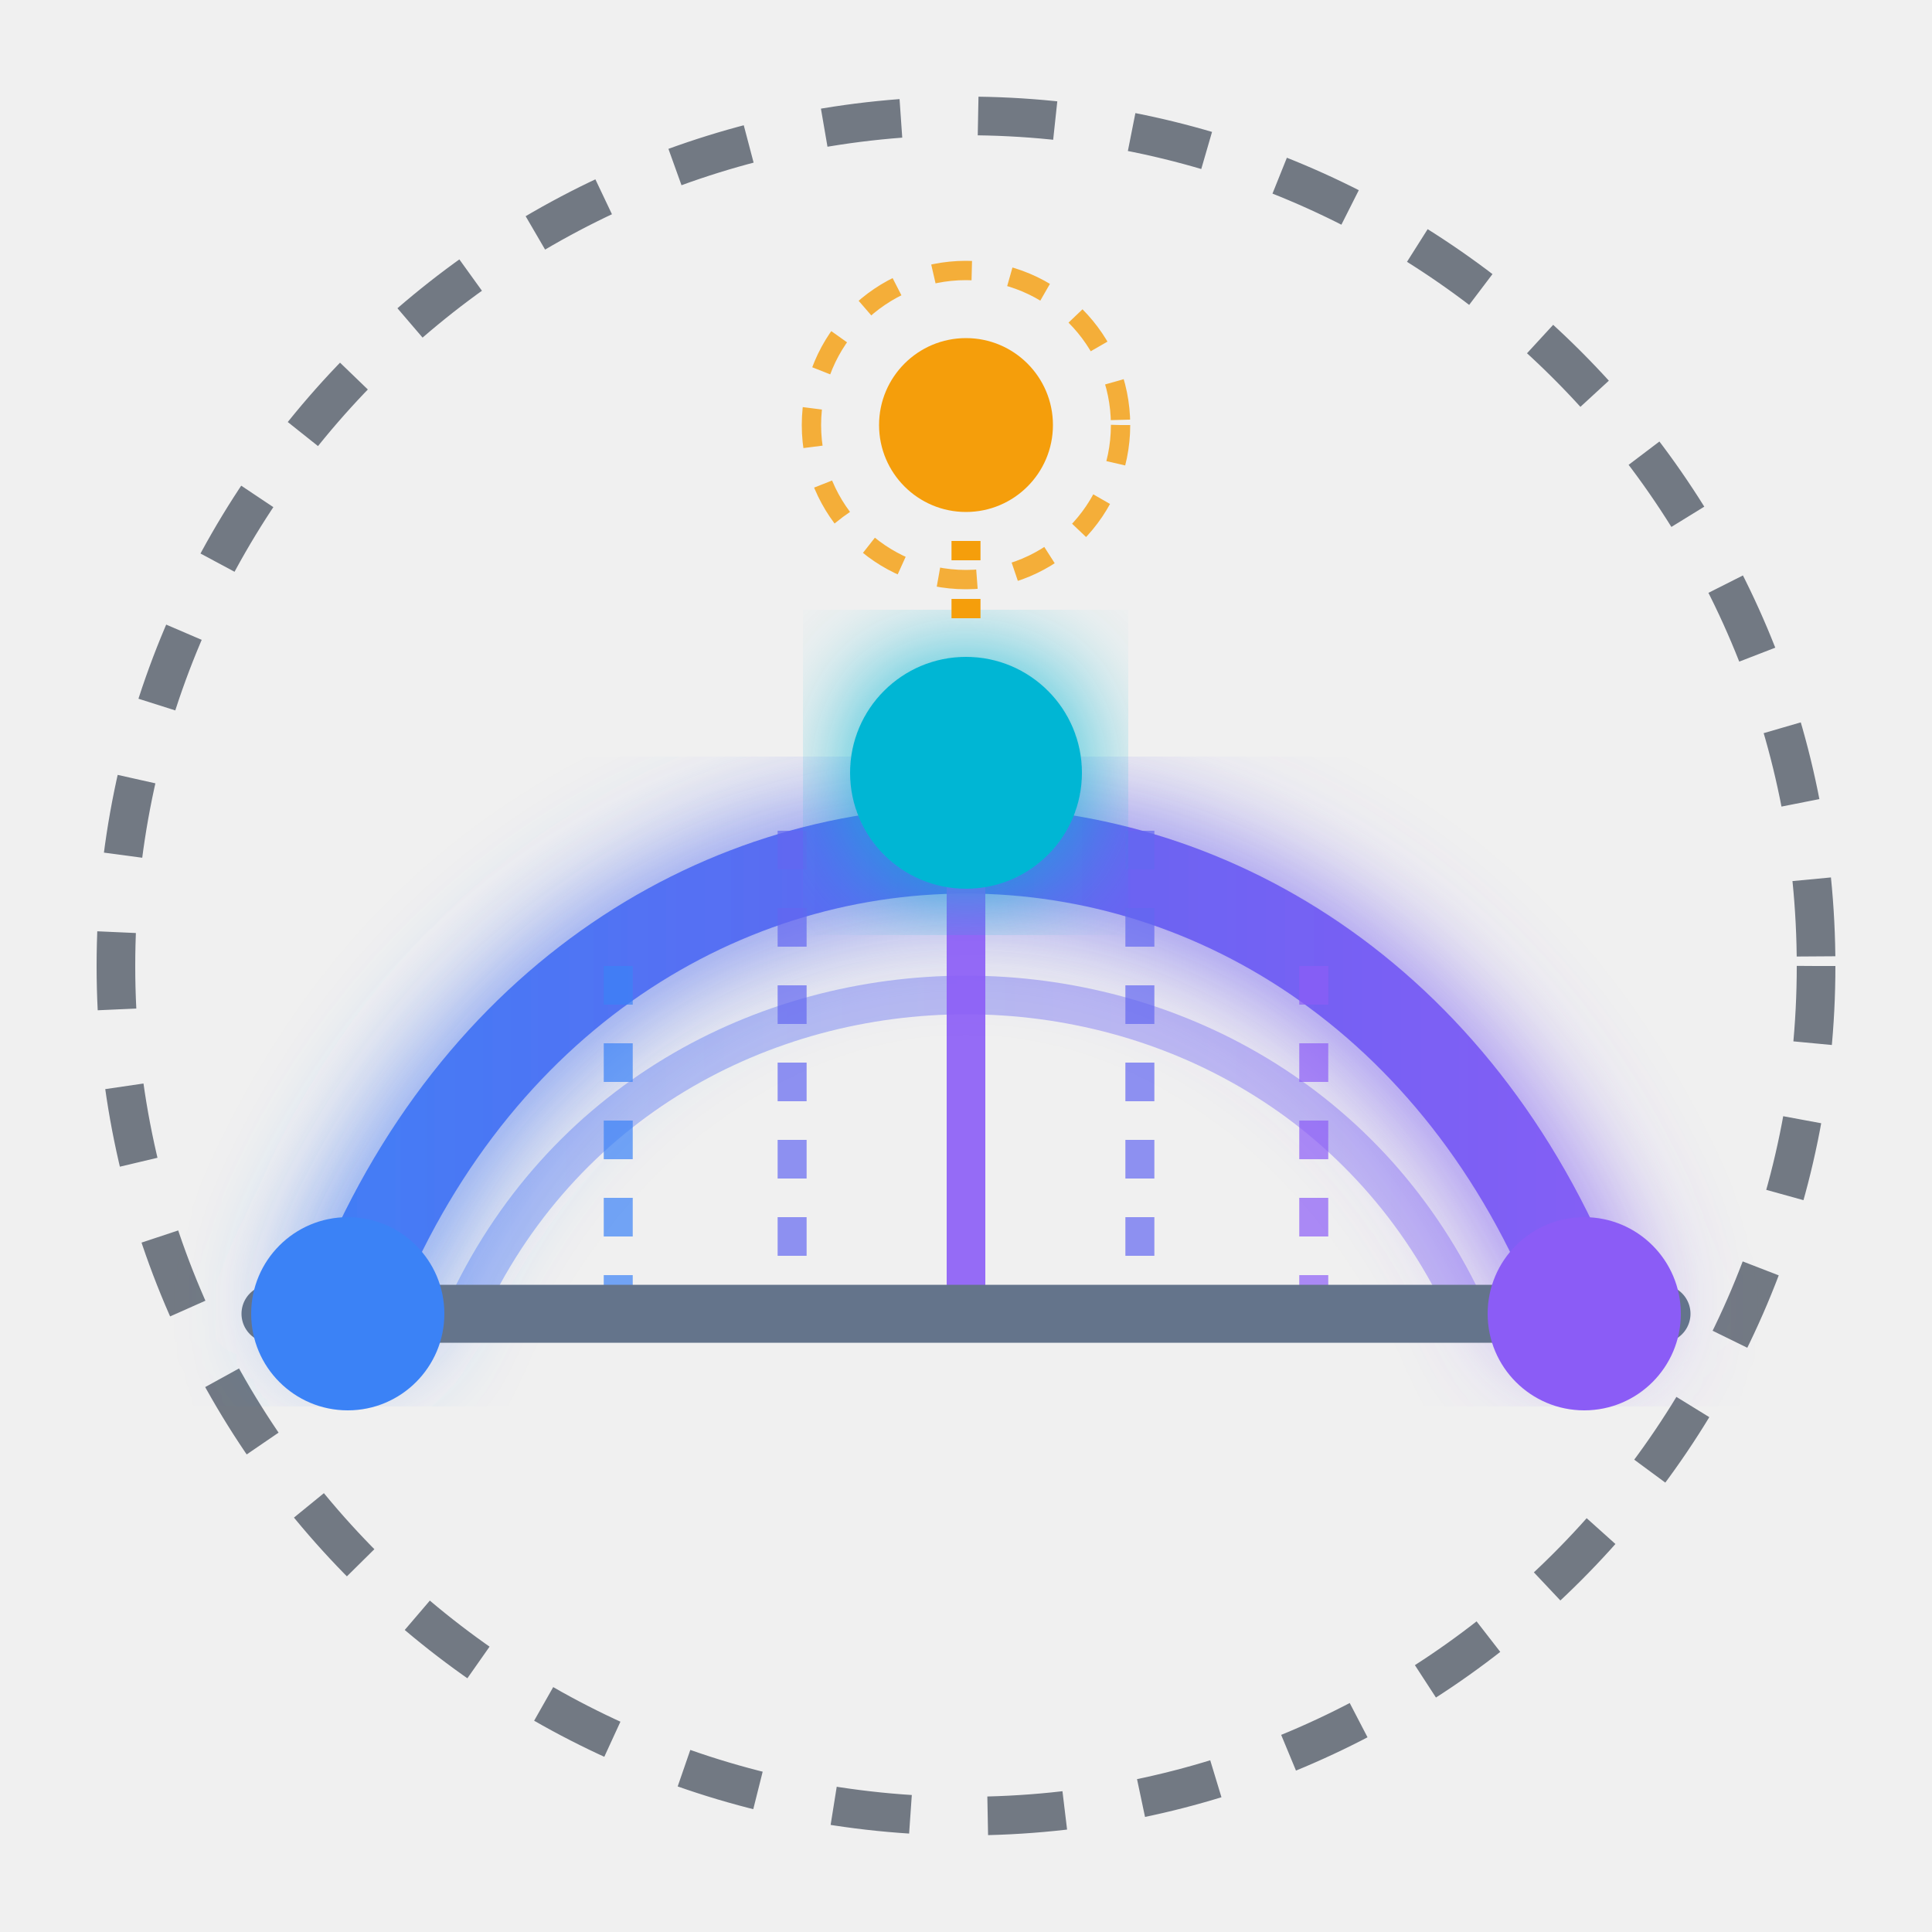
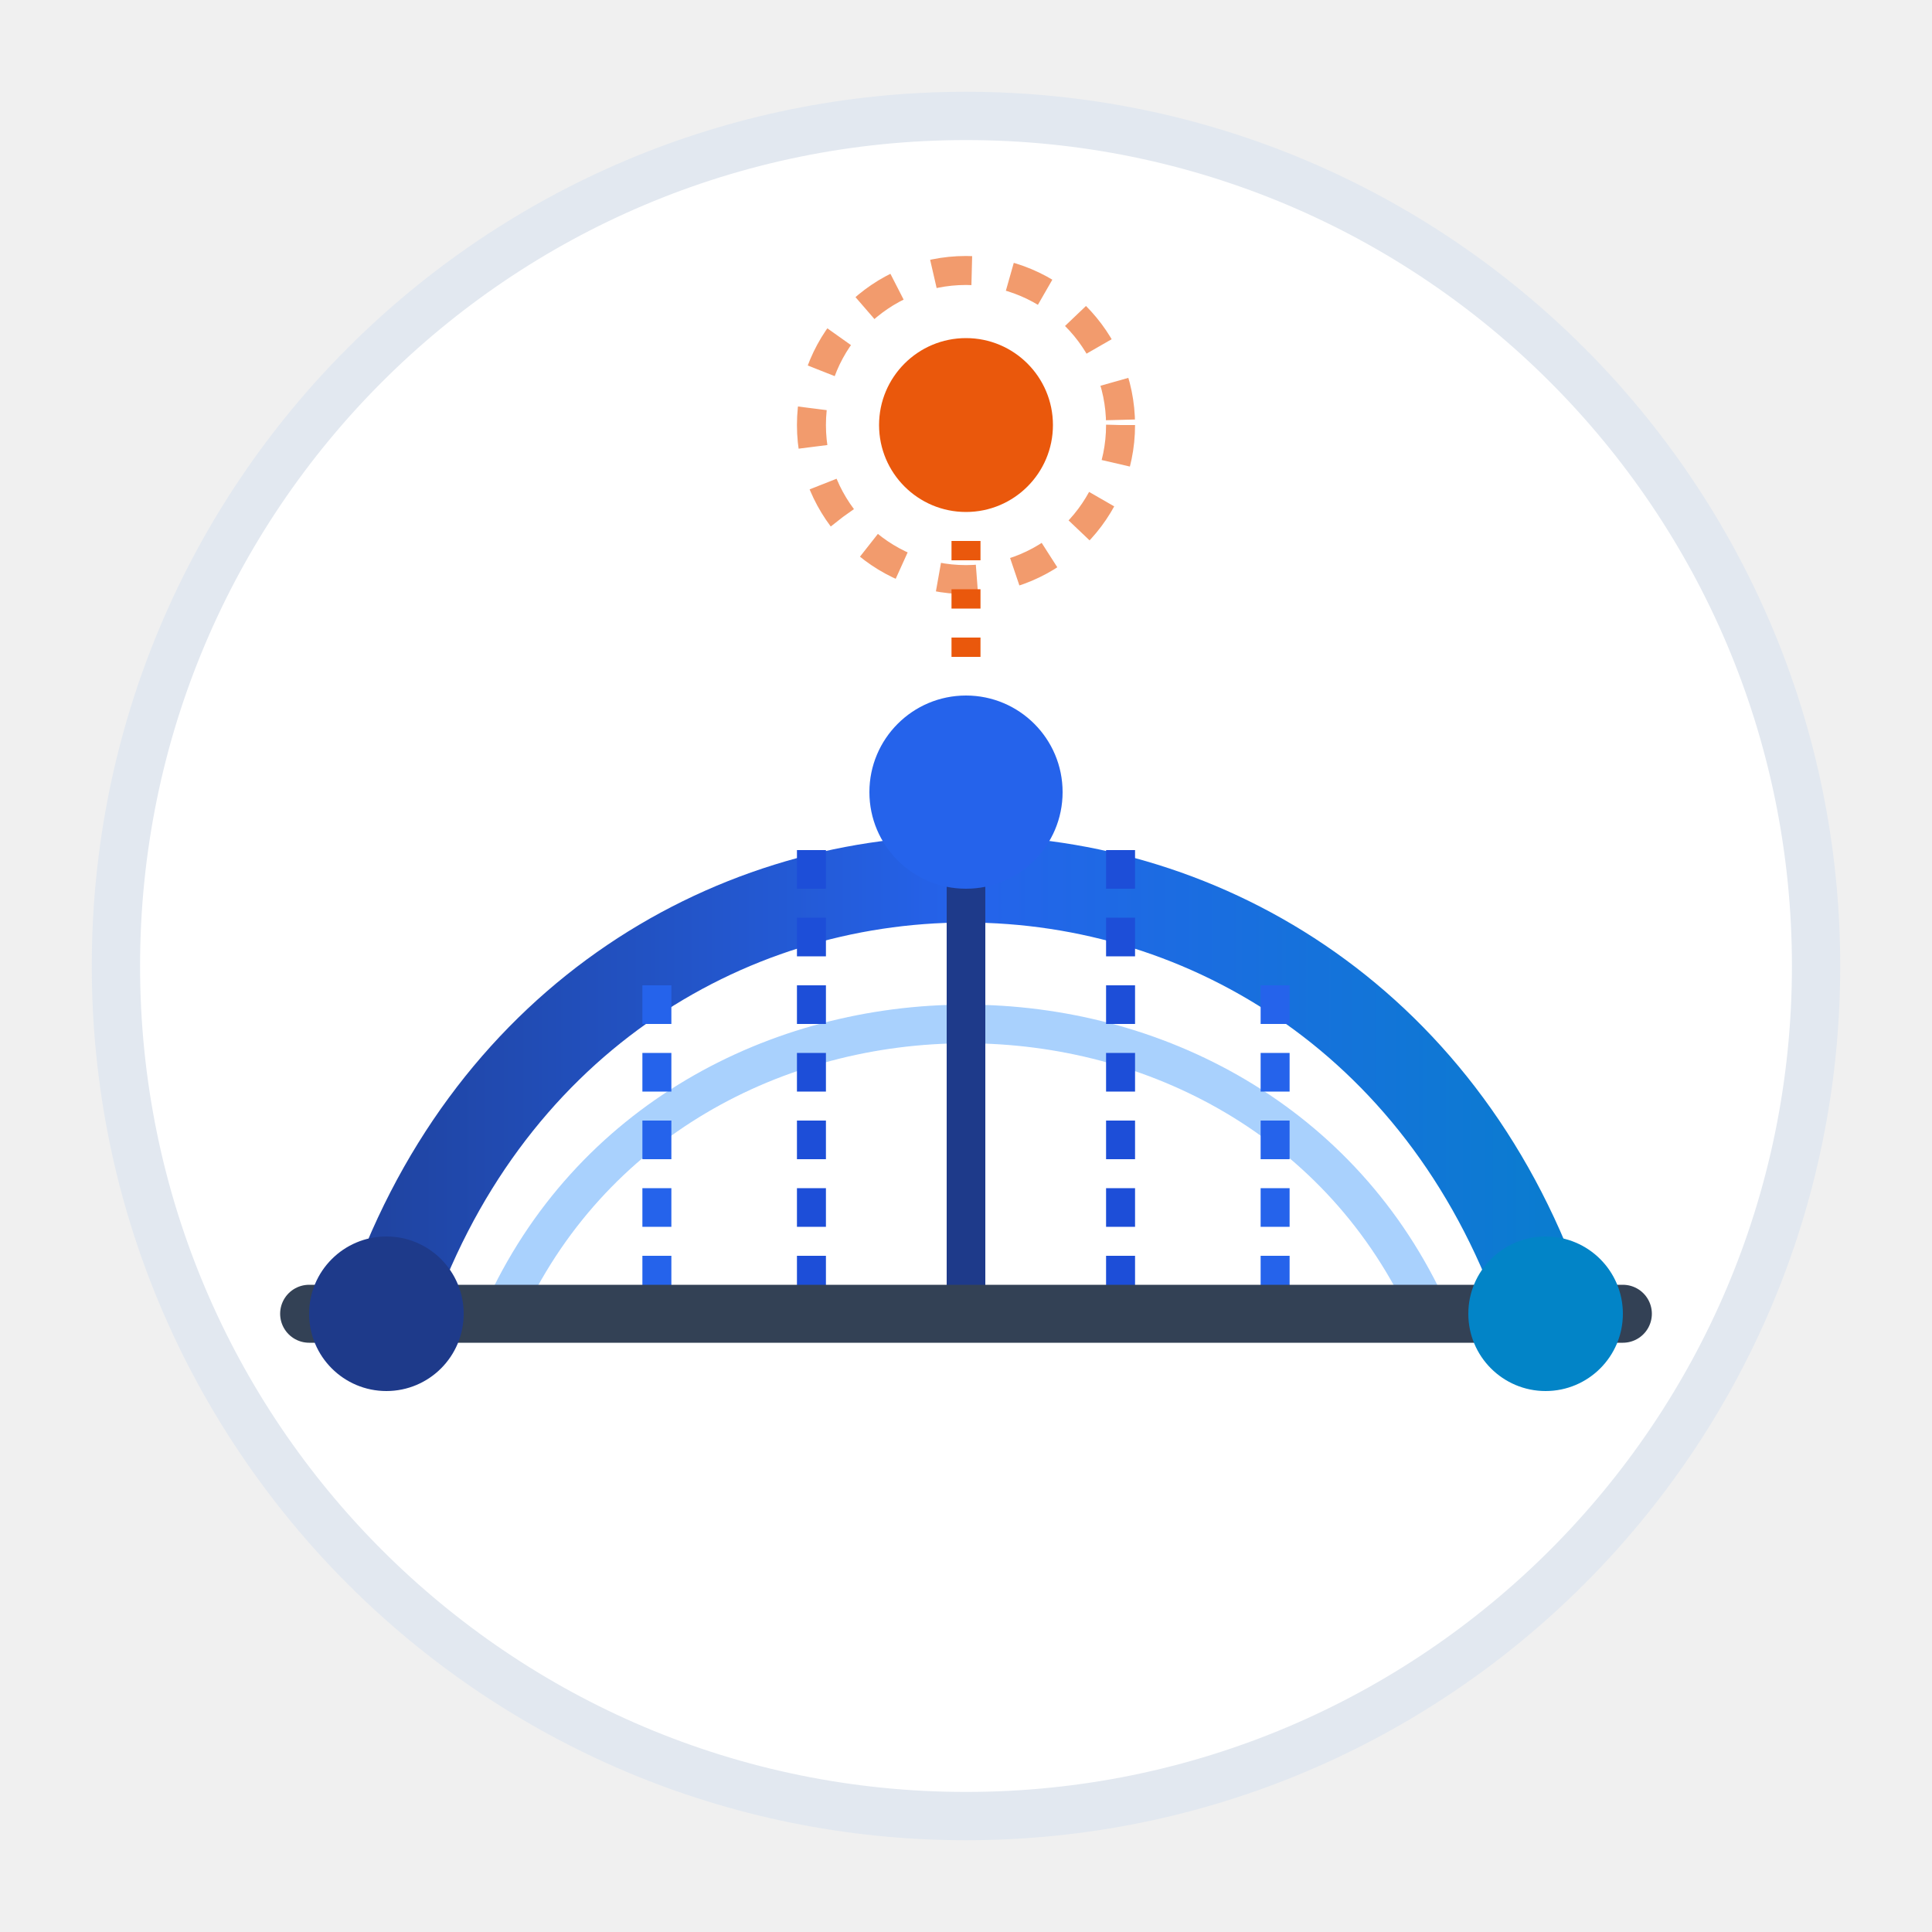
<svg xmlns="http://www.w3.org/2000/svg" viewBox="0 0 100 100" fill="none">
  <defs>
-     <linearGradient id="bridgeGrad" x1="10" y1="50" x2="90" y2="50" gradientUnits="userSpaceOnUse">
-       <stop offset="0%" stop-color="#3B82F6" />
-       <stop offset="50%" stop-color="#6366F1" />
-       <stop offset="100%" stop-color="#8B5CF6" />
+     <linearGradient id="bridgeMain" x1="10" y1="50" x2="90" y2="50" gradientUnits="userSpaceOnUse">
+       <stop offset="0%" stop-color="#1E3A8A" />
+       <stop offset="50%" stop-color="#2563EB" />
+       <stop offset="100%" stop-color="#0284C7" />
    </linearGradient>
-     <linearGradient id="nodeGrad" x1="0" y1="0" x2="100" y2="100" gradientUnits="userSpaceOnUse">
-       <stop offset="0%" stop-color="#06B6D4" />
-       <stop offset="100%" stop-color="#6366F1" />
-     </linearGradient>
-     <filter id="glow" x="-20%" y="-20%" width="140%" height="140%">
-       <feGaussianBlur stdDeviation="3" result="blur" />
-       <feComposite in="SourceGraphic" in2="blur" operator="over" />
-     </filter>
  </defs>
-   <circle cx="50" cy="50" r="44" stroke="#1E293B" stroke-width="2" stroke-dasharray="4 4" opacity="0.6" />
-   <path d="M 18 68 C 30 36, 70 36, 82 68" stroke="url(#bridgeGrad)" stroke-width="4.5" stroke-linecap="round" filter="url(#glow)" />
-   <path d="M 24 68 C 34 46, 66 46, 76 68" stroke="url(#bridgeGrad)" stroke-width="2" opacity="0.4" />
-   <line x1="32" y1="50" x2="32" y2="68" stroke="#3B82F6" stroke-width="1.5" stroke-dasharray="2 2" opacity="0.7" />
-   <line x1="41" y1="43" x2="41" y2="68" stroke="#6366F1" stroke-width="1.5" stroke-dasharray="2 2" opacity="0.7" />
-   <line x1="50" y1="40" x2="50" y2="68" stroke="#8B5CF6" stroke-width="2" opacity="0.9" />
-   <line x1="59" y1="43" x2="59" y2="68" stroke="#6366F1" stroke-width="1.5" stroke-dasharray="2 2" opacity="0.7" />
-   <line x1="68" y1="50" x2="68" y2="68" stroke="#8B5CF6" stroke-width="1.5" stroke-dasharray="2 2" opacity="0.7" />
-   <line x1="14" y1="68" x2="86" y2="68" stroke="#64748B" stroke-width="3" stroke-linecap="round" />
-   <circle cx="18" cy="68" r="5" fill="#3B82F6" />
-   <circle cx="50" cy="40" r="6" fill="#06B6D4" filter="url(#glow)" />
-   <circle cx="82" cy="68" r="5" fill="#8B5CF6" />
-   <circle cx="50" cy="22" r="4.5" fill="#F59E0B" />
-   <circle cx="50" cy="22" r="8" stroke="#F59E0B" stroke-width="1" stroke-dasharray="2 2" opacity="0.8" />
-   <line x1="50" y1="28" x2="50" y2="34" stroke="#F59E0B" stroke-width="1.5" stroke-dasharray="1 2" />
+   <circle cx="50" cy="50" r="44" stroke="#E2E8F0" stroke-width="2.5" fill="#FFFFFF" />
+   <path d="M 20 68 C 30 38, 70 38, 80 68" stroke="url(#bridgeMain)" stroke-width="4.5" stroke-linecap="round" />
+   <path d="M 26 68 C 35 48, 65 48, 74 68" stroke="#93C5FD" stroke-width="2" opacity="0.8" />
+   <line x1="34" y1="51" x2="34" y2="68" stroke="#2563EB" stroke-width="1.5" stroke-dasharray="2 1.5" />
+   <line x1="42" y1="44" x2="42" y2="68" stroke="#1D4ED8" stroke-width="1.5" stroke-dasharray="2 1.5" />
+   <line x1="50" y1="41" x2="50" y2="68" stroke="#1E3A8A" stroke-width="2" />
+   <line x1="58" y1="44" x2="58" y2="68" stroke="#1D4ED8" stroke-width="1.5" stroke-dasharray="2 1.5" />
+   <line x1="66" y1="51" x2="66" y2="68" stroke="#2563EB" stroke-width="1.5" stroke-dasharray="2 1.5" />
+   <line x1="16" y1="68" x2="84" y2="68" stroke="#334155" stroke-width="3" stroke-linecap="round" />
+   <circle cx="20" cy="68" r="4" fill="#1E3A8A" />
+   <circle cx="50" cy="41" r="5" fill="#2563EB" />
+   <circle cx="80" cy="68" r="4" fill="#0284C7" />
+   <circle cx="50" cy="22" r="4.5" fill="#EA580C" />
+   <circle cx="50" cy="22" r="8" stroke="#EA580C" stroke-width="1.5" stroke-dasharray="2 2" opacity="0.6" />
+   <line x1="50" y1="28" x2="50" y2="35" stroke="#EA580C" stroke-width="1.5" stroke-dasharray="1 1.5" />
</svg>
